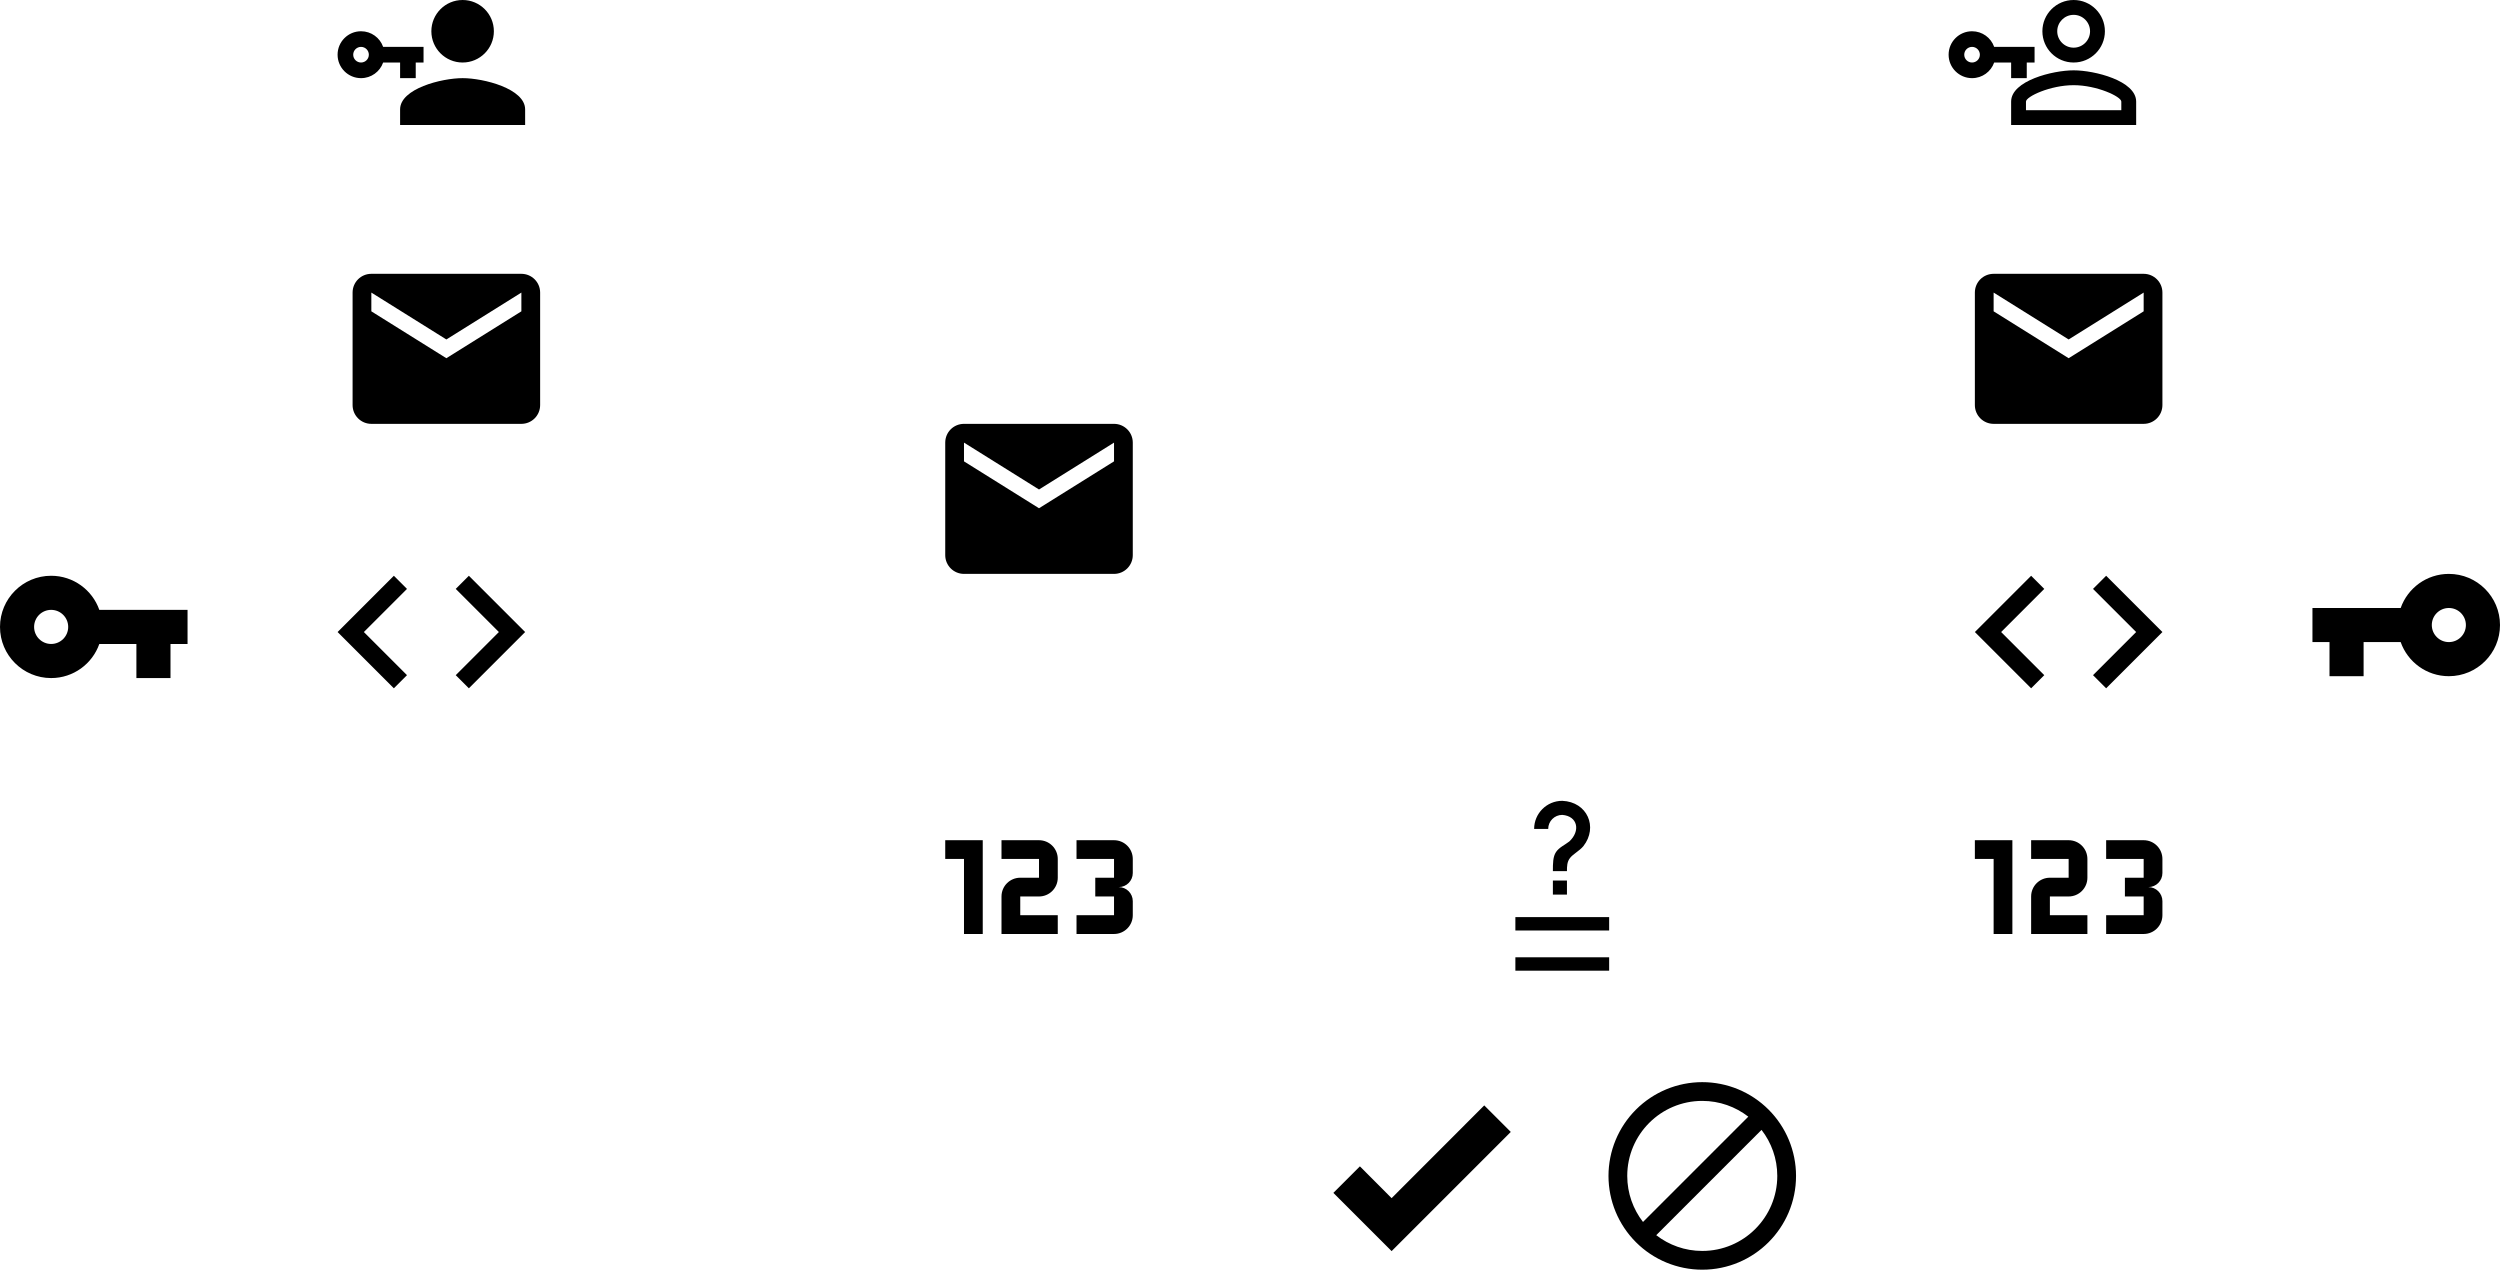
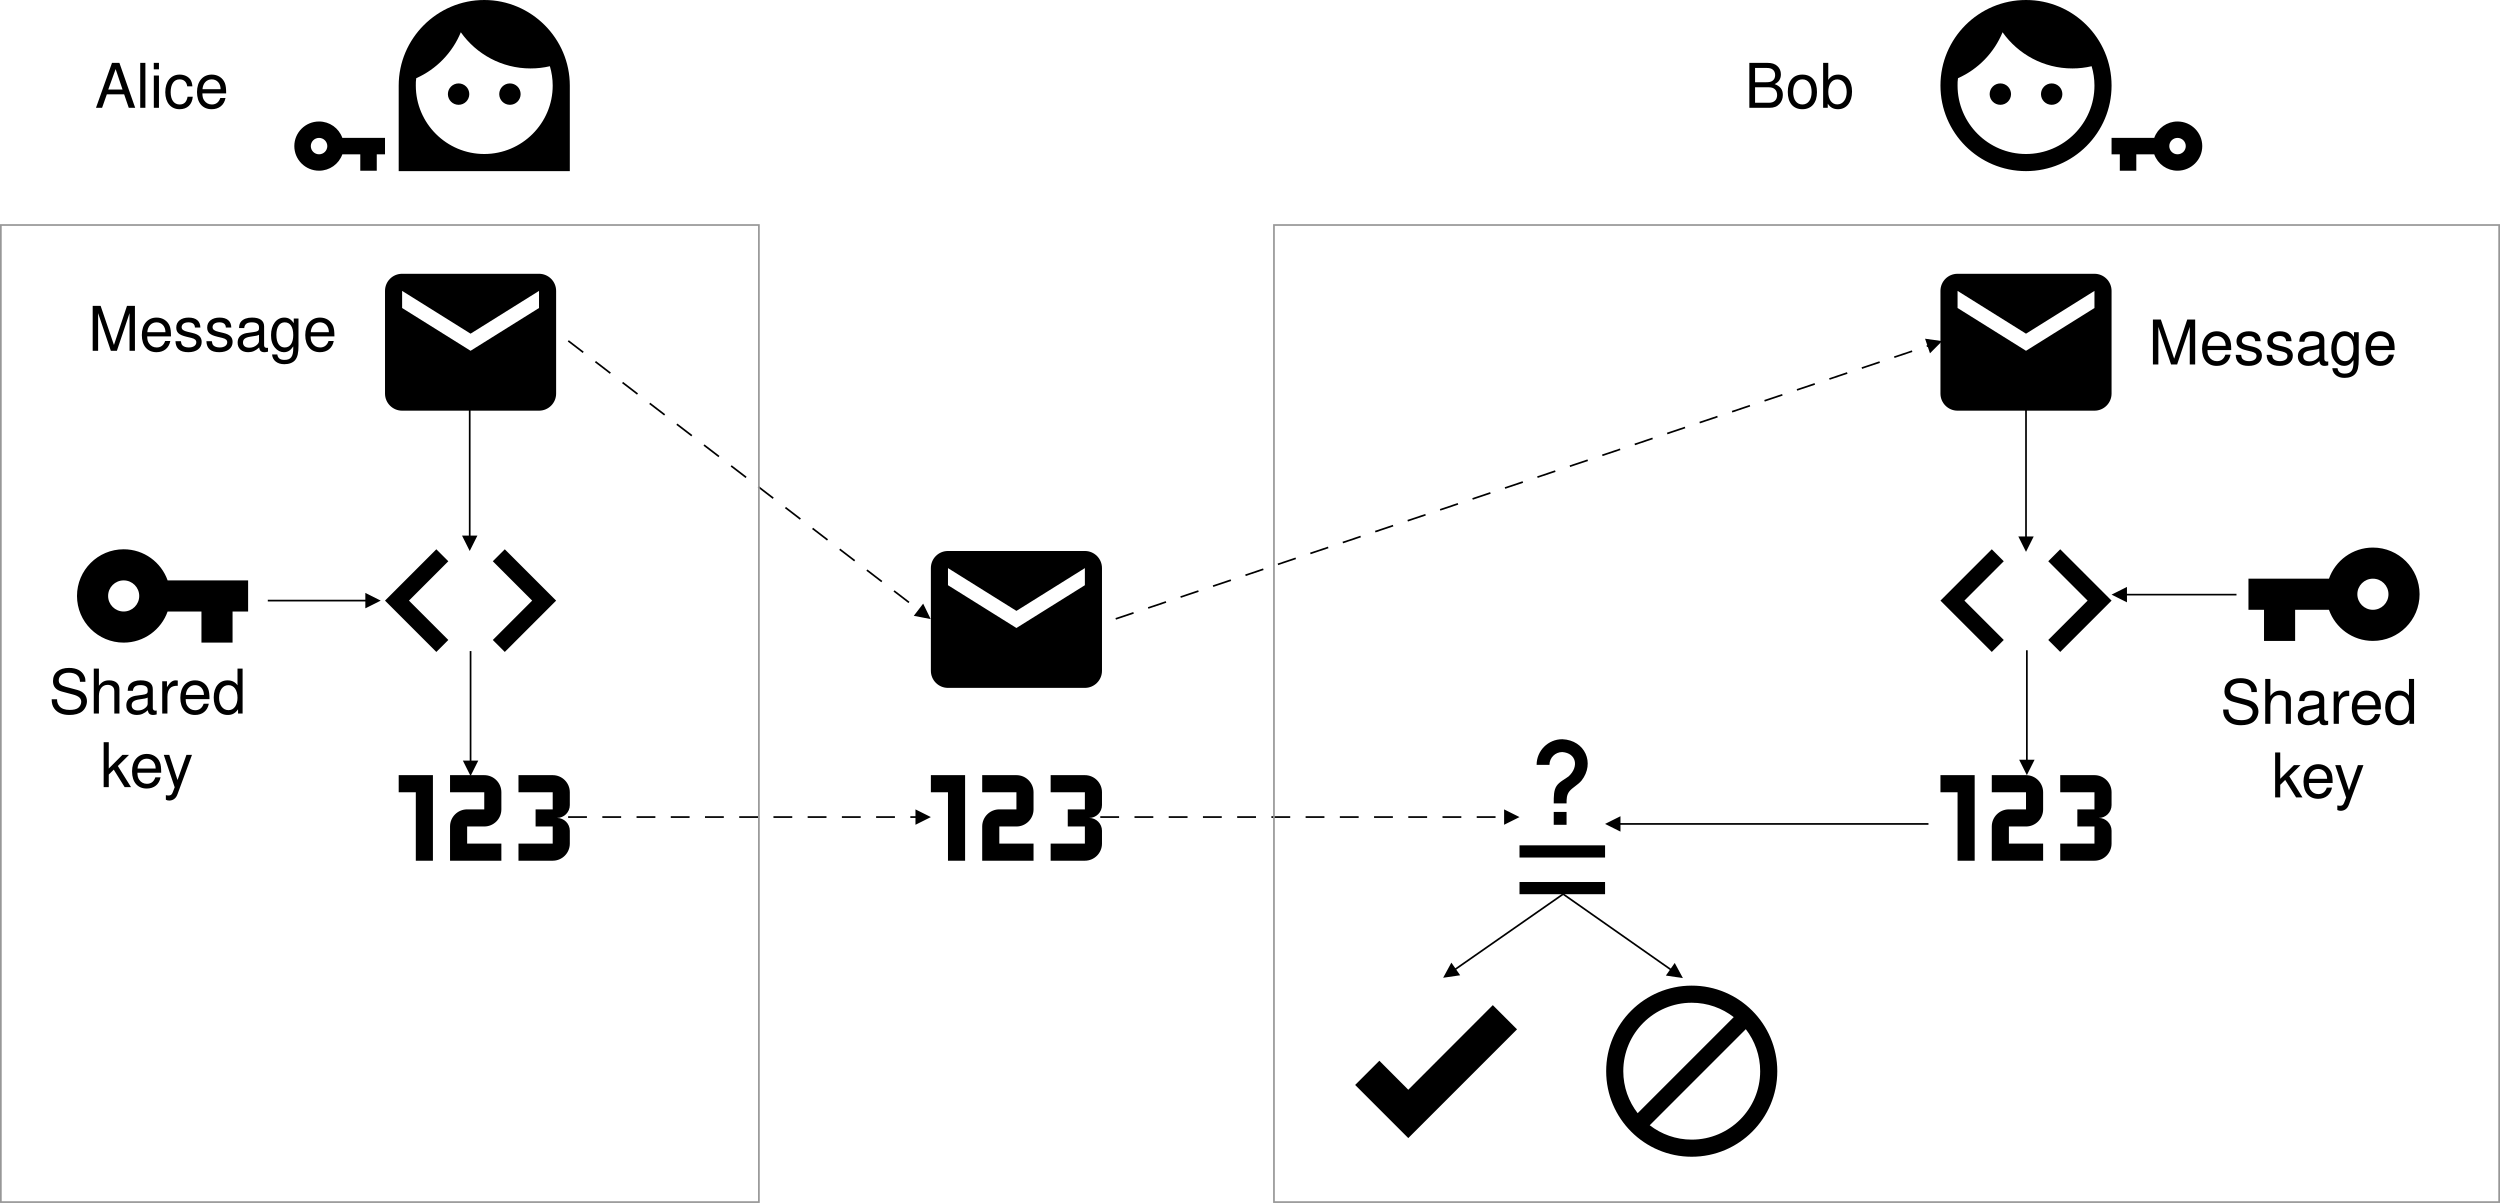
- <svg xmlns="http://www.w3.org/2000/svg" width="1333" height="677" viewBox="0 0 1333 677">
-   <g fill-rule="evenodd">
-     <path fill-rule="nonzero" d="M45.833,25 L45.833,33.333 L41.667,33.333 L41.667,41.667 L33.333,41.667 L33.333,33.333 L24.292,33.333 C22.583,38.208 17.958,41.667 12.5,41.667 C5.596,41.667 0,36.07 0,29.167 C0,22.263 5.596,16.667 12.5,16.667 C17.958,16.667 22.583,20.125 24.292,25 L45.833,25 L45.833,25 Z M12.5,25 C10.199,25 8.333,26.865 8.333,29.167 C8.333,31.468 10.199,33.333 12.5,33.333 C14.801,33.333 16.667,31.468 16.667,29.167 C16.667,26.865 14.801,25 12.5,25 L12.5,25 Z M66.667,41.667 C77.792,41.667 100,47.25 100,58.333 L100,66.667 L33.333,66.667 L33.333,58.333 C33.333,47.25 55.542,41.667 66.667,41.667 L66.667,41.667 Z M66.667,33.333 C57.462,33.333 50,25.871 50,16.667 C50,7.462 57.462,0 66.667,0 C75.871,0 83.333,7.462 83.333,16.667 C83.333,25.871 75.871,33.333 66.667,33.333 Z" transform="translate(180)" />
-     <path fill-rule="nonzero" d="M24.292,25 C22.583,20.125 17.958,16.667 12.5,16.667 C5.596,16.667 0,22.263 0,29.167 C0,36.07 5.596,41.667 12.5,41.667 C17.958,41.667 22.583,38.208 24.292,33.333 L33.333,33.333 L33.333,41.667 L41.667,41.667 L41.667,33.333 L45.833,33.333 L45.833,25 L24.292,25 L24.292,25 Z M12.5,33.333 C10.199,33.333 8.333,31.468 8.333,29.167 C8.333,26.865 10.199,25 12.5,25 C14.801,25 16.667,26.865 16.667,29.167 C16.667,31.468 14.801,33.333 12.5,33.333 L12.5,33.333 Z M66.667,0 C57.462,0 50,7.462 50,16.667 C50,25.871 57.462,33.333 66.667,33.333 C75.871,33.333 83.333,25.871 83.333,16.667 C83.333,7.462 75.871,0 66.667,0 L66.667,0 Z M66.667,25.417 C61.834,25.417 57.917,21.499 57.917,16.667 C57.917,11.834 61.834,7.917 66.667,7.917 C71.5,7.917 75.417,11.833 75.417,16.667 C75.417,21.5 71.5,25.417 66.667,25.417 L66.667,25.417 Z M66.667,37.5 C55.542,37.5 33.333,43.042 33.333,54.167 L33.333,66.667 L100,66.667 L100,54.167 C100,43.042 77.792,37.5 66.667,37.5 L66.667,37.5 Z M92.083,58.75 L41.25,58.75 L41.25,54.167 C41.25,51.5 54.167,45.417 66.667,45.417 C79.042,45.417 92.083,51.5 92.083,54.167 L92.083,58.75 Z" transform="translate(1039)" />
-     <path fill-rule="nonzero" d="M90,20 L50,45 L10,20 L10,10 L50,35 L90,10 L90,20 Z M90,0 L10,0 C4.45,0 0,4.45 0,10 L0,70 C0,75.523 4.477,80 10,80 L90,80 C95.523,80 100,75.523 100,70 L100,10 C100,4.45 95.5,0 90,0 Z" transform="translate(504 226)" />
-     <path fill-rule="nonzero" d="M90,20 L50,45 L10,20 L10,10 L50,35 L90,10 L90,20 Z M90,0 L10,0 C4.45,0 0,4.45 0,10 L0,70 C0,75.523 4.477,80 10,80 L90,80 C95.523,80 100,75.523 100,70 L100,10 C100,4.45 95.5,0 90,0 Z" transform="translate(1053 146)" />
-     <path fill-rule="nonzero" d="M90,20 L50,45 L10,20 L10,10 L50,35 L90,10 L90,20 Z M90,0 L10,0 C4.45,0 0,4.45 0,10 L0,70 C0,75.523 4.477,80 10,80 L90,80 C95.523,80 100,75.523 100,70 L100,10 C100,4.45 95.5,0 90,0 Z" transform="translate(188 146)" />
-     <path fill-rule="nonzero" d="M10,50 L10,10 L0,10 L0,0 L20,0 L20,50 L10,50 L10,50 Z M100,40 C100,45.55 95.5,50 90,50 L70,50 L70,40 L90,40 L90,30 L80,30 L80,20 L90,20 L90,10 L70,10 L70,0 L90,0 C95.523,0 100,4.477 100,10 L100,17.5 C100,21.642 96.642,25 92.5,25 C96.642,25 100,28.358 100,32.5 L100,40 L100,40 Z M60,40 L60,50 L30,50 L30,30 C30,24.45 34.5,20 40,20 L50,20 L50,10 L30,10 L30,0 L50,0 C55.523,0 60,4.477 60,10 L60,20 C60,25.55 55.5,30 50,30 L40,30 L40,40 L60,40 Z" transform="translate(504 448)" />
-     <path fill-rule="nonzero" d="M10,50 L10,10 L0,10 L0,0 L20,0 L20,50 L10,50 L10,50 Z M100,40 C100,45.55 95.5,50 90,50 L70,50 L70,40 L90,40 L90,30 L80,30 L80,20 L90,20 L90,10 L70,10 L70,0 L90,0 C95.523,0 100,4.477 100,10 L100,17.5 C100,21.642 96.642,25 92.5,25 C96.642,25 100,28.358 100,32.5 L100,40 L100,40 Z M60,40 L60,50 L30,50 L30,30 C30,24.45 34.5,20 40,20 L50,20 L50,10 L30,10 L30,0 L50,0 C55.523,0 60,4.477 60,10 L60,20 C60,25.55 55.5,30 50,30 L40,30 L40,40 L60,40 Z" transform="translate(1053 448)" />
-     <path fill-rule="nonzero" d="M63,53 L86,30 L63,7 L70,0 L100,30 L70,60 L63,53 L63,53 Z M37,53 L14,30 L37,7 L30,0 L0,30 L30,60 L37,53 Z" transform="translate(180 307)" />
-     <path fill-rule="nonzero" d="M63,53 L86,30 L63,7 L70,0 L100,30 L70,60 L63,53 L63,53 Z M37,53 L14,30 L37,7 L30,0 L0,30 L30,60 L37,53 Z" transform="translate(1053 307)" />
-     <path fill-rule="nonzero" d="M27.273,36.364 C22.252,36.364 18.182,32.293 18.182,27.273 C18.182,22.252 22.252,18.182 27.273,18.182 C32.293,18.182 36.364,22.252 36.364,27.273 C36.364,32.293 32.293,36.364 27.273,36.364 L27.273,36.364 Z M52.955,18.182 C49.227,7.591 39.136,0 27.273,0 C12.21,0 4.4408921e-16,12.21 4.4408921e-16,27.273 C4.4408921e-16,42.335 12.21,54.545 27.273,54.545 C39.136,54.545 49.227,46.955 52.955,36.364 L72.727,36.364 L72.727,54.545 L90.909,54.545 L90.909,36.364 L100,36.364 L100,18.182 L52.955,18.182 Z" transform="translate(0 307)" />
-     <path fill-rule="nonzero" d="M27.273,36.364 C22.252,36.364 18.182,32.293 18.182,27.273 C18.182,22.252 22.252,18.182 27.273,18.182 C32.293,18.182 36.364,22.252 36.364,27.273 C36.364,32.293 32.293,36.364 27.273,36.364 L27.273,36.364 Z M52.955,18.182 C49.227,7.591 39.136,0 27.273,0 C12.21,0 4.4408921e-16,12.21 4.4408921e-16,27.273 C4.4408921e-16,42.335 12.21,54.545 27.273,54.545 C39.136,54.545 49.227,46.955 52.955,36.364 L72.727,36.364 L72.727,54.545 L90.909,54.545 L90.909,36.364 L100,36.364 L100,18.182 L52.955,18.182 Z" transform="matrix(-1 0 0 1 1333 306)" />
-     <path fill-rule="nonzero" d="M10,42.5 L17.5,42.5 L17.5,50 L10,50 L10,42.5 L10,42.5 Z M15,-4.4408921e-16 C28.375,0.55 34.2,14.05 26.25,24.175 C24.175,26.675 20.825,28.325 19.175,30.425 C17.5,32.5 17.5,35 17.5,37.5 L10,37.5 C10,33.325 10,29.8 11.675,27.3 C13.325,24.8 16.675,23.325 18.75,21.675 C24.8,16.075 23.3,8.15 15,7.5 C10.858,7.5 7.5,10.858 7.5,15 L0,15 C0,6.716 6.716,-4.4408921e-16 15,-4.4408921e-16 Z" transform="translate(818 427)" />
-     <path fill-rule="nonzero" d="M50,7.143 L0,7.143 L0,0 L50,0 L50,7.143 L50,7.143 Z M50,28.571 L0,28.571 L0,21.429 L50,21.429 L50,28.571 Z" transform="translate(808 489)" />
-     <polygon fill-rule="nonzero" points="35 82.1 3.95 51.05 18.1 36.9 35 53.85 84.4 4.4 98.55 18.55" transform="translate(707 585)" />
-     <path fill-rule="nonzero" d="M50,-4.4408921e-16 C63.261,-4.4408921e-16 75.979,5.268 85.355,14.645 C94.732,24.021 100,36.739 100,50 C100,77.614 77.614,100 50,100 C36.739,100 24.021,94.732 14.645,85.355 C5.268,75.979 -4.4408921e-16,63.261 -4.4408921e-16,50 C-4.4408921e-16,36.739 5.268,24.021 14.645,14.645 C24.021,5.268 36.739,-4.4408921e-16 50,-4.4408921e-16 L50,-4.4408921e-16 Z M50,10 C27.909,10 10,27.909 10,50 C10,59.25 13.15,67.75 18.4,74.55 L74.55,18.4 C67.75,13.15 59.25,10 50,10 L50,10 Z M50,90 C72.091,90 90,72.091 90,50 C90,40.75 86.85,32.25 81.6,25.45 L25.45,81.6 C32.25,86.85 40.75,90 50,90 Z" transform="translate(857.647 577)" />
+ <svg xmlns="http://www.w3.org/2000/svg" width="1461" height="703">
+   <g fill="none" fill-rule="evenodd">
+     <path fill="#000" fill-rule="nonzero" d="M634 342l-40 25-40-25v-10l40 25 40-25v10zm0-20h-80c-5.55 0-10 4.45-10 10v60c0 5.523 4.477 10 10 10h80c5.523 0 10-4.477 10-10v-60c0-5.55-4.5-10-10-10zM662.294 357.68l.318.949-10.427 3.504-.318-.948 10.427-3.504zm18.957-6.37l.32.947-10.428 3.505-.318-.948 10.426-3.505zm18.958-6.373l.319.948-10.427 3.505-.318-.948 10.426-3.505zm18.958-6.371l.319.948-10.427 3.504-.319-.948 10.427-3.504zm18.958-6.372l.319.948-10.427 3.504-.319-.948 10.427-3.504zm18.958-6.372l.319.948-10.427 3.505-.319-.948 10.427-3.505zm18.958-6.372l.318.948-10.426 3.505-.319-.948 10.427-3.505zm18.958-6.371l.318.948-10.427 3.504-.318-.948 10.427-3.504zm18.958-6.372l.318.948-10.427 3.504-.318-.948 10.427-3.504zm18.957-6.372l.319.948-10.427 3.505-.318-.948 10.426-3.505zm18.958-6.371l.319.947-10.427 3.505-.318-.948 10.426-3.504zm18.958-6.372l.319.948-10.427 3.504-.319-.948 10.427-3.504zm18.958-6.372l.319.948-10.427 3.504-.319-.947 10.427-3.505zm18.958-6.372l.319.948-10.427 3.505-.319-.948 10.427-3.505zm18.958-6.371l.318.948-10.426 3.504-.319-.948 10.427-3.504zm18.958-6.372l.318.948-10.427 3.504-.318-.948 10.427-3.504zm18.958-6.372l.318.948-10.427 3.505-.318-.948 10.427-3.505zm18.957-6.372l.319.948-10.427 3.505-.318-.948 10.426-3.505zm18.958-6.371l.319.948-10.427 3.504-.318-.948 10.426-3.504zm18.958-6.372l.319.948-10.427 3.504-.319-.948 10.427-3.504zm18.958-6.372l.319.948-10.427 3.505-.319-.948 10.427-3.505zm18.958-6.372l.319.948-10.427 3.505-.319-.948 10.427-3.505zm18.958-6.371l.318.948-10.426 3.504-.319-.948 10.427-3.504zm18.958-6.372l.318.948-10.427 3.504-.318-.948 10.427-3.504zm18.958-6.372l.318.948-10.427 3.505-.318-.948 10.427-3.505zm7.726-6.817l9.965 1.399-7.097 7.133-1.275-3.793-.47.159-.318-.948.469-.158-1.274-3.792z" />
+     <path fill="#000" fill-rule="nonzero" d="M1224 180l-40 25-40-25v-10l40 25 40-25v10zm0-20h-80c-5.55 0-10 4.45-10 10v60c0 5.523 4.477 10 10 10h80c5.523 0 10-4.477 10-10v-60c0-5.55-4.5-10-10-10zM315 180l-40 25-40-25v-10l40 25 40-25v10zm0-20h-80c-5.55 0-10 4.45-10 10v60c0 5.523 4.477 10 10 10h80c5.523 0 10-4.477 10-10v-60c0-5.55-4.5-10-10-10z" />
+     <path fill="#000" fill-rule="nonzero" d="M539.498 352.754l4.399 9.05-9.88-1.911 5.481-7.139zm-16.726-7.799l8.725 6.699-.61.793-8.724-6.699.609-.793zm-15.864-12.18l8.725 6.7-.609.792-8.725-6.698.61-.794zm-15.864-12.18l8.725 6.7-.609.793-8.725-6.7.61-.792zm-15.863-12.179l8.725 6.699-.61.793-8.724-6.699.609-.793zm-15.864-12.18l8.725 6.7-.609.792-8.725-6.698.61-.794zm-15.864-12.18l8.725 6.7-.609.793-8.725-6.7.61-.792zm-15.863-12.179l8.725 6.699-.61.793-8.724-6.699.609-.793zm-15.864-12.18l8.725 6.7-.609.792-8.725-6.699.61-.793zm-15.863-12.18l8.725 6.7-.61.793-8.724-6.7.609-.792zm-15.864-12.18l8.725 6.7-.61.793-8.724-6.699.609-.793zm-15.864-12.179l8.725 6.7-.609.792-8.725-6.699.61-.793zm-15.863-12.18l8.725 6.7-.61.793-8.724-6.7.609-.792zm-15.864-12.18l8.725 6.7-.61.793-8.724-6.699.609-.793zM275 239v74h4l-4.5 9-4.5-9h4v-74h1zm909.5.5v74h4l-4.5 9-4.5-9h4v-74h1zM243 503v-40h-10v-10h20v50h-10zm90-10c0 5.55-4.5 10-10 10h-20v-10h20v-10h-10v-10h10v-10h-20v-10h20c5.523 0 10 4.477 10 10v7.5a7.5 7.5 0 0 1-7.5 7.5 7.5 7.5 0 0 1 7.5 7.5v7.5zm-40 0v10h-30v-20c0-5.55 4.5-10 10-10h10v-10h-20v-10h20c5.523 0 10 4.477 10 10v10c0 5.55-4.5 10-10 10h-10v10h20z" />
+     <path fill="#000" fill-rule="nonzero" d="M535 473l9 4.5-9 4.5v-4h-3v-1h3v-4zm-192 4v1h-11v-1h11zm20 0v1h-11v-1h11zm20 0v1h-11v-1h11zm20 0v1h-11v-1h11zm20 0v1h-11v-1h11zm20 0v1h-11v-1h11zm20 0v1h-11v-1h11zm20 0v1h-11v-1h11zm20 0v1h-11v-1h11zm20 0v1h-11v-1h11zM554 503v-40h-10v-10h20v50h-10zm90-10c0 5.55-4.5 10-10 10h-20v-10h20v-10h-10v-10h10v-10h-20v-10h20c5.523 0 10 4.477 10 10v7.5a7.5 7.5 0 0 1-7.5 7.5 7.5 7.5 0 0 1 7.5 7.5v7.5zm-40 0v10h-30v-20c0-5.55 4.5-10 10-10h10v-10h-20v-10h20c5.523 0 10 4.477 10 10v10c0 5.55-4.5 10-10 10h-10v10h20z" />
+     <path fill="#000" fill-rule="nonzero" d="M879 473l9 4.5-9 4.5v-9zm-225 4v1h-11v-1h11zm20 0v1h-11v-1h11zm20 0v1h-11v-1h11zm20 0v1h-11v-1h11zm20 0v1h-11v-1h11zm20 0v1h-11v-1h11zm20 0v1h-11v-1h11zm20 0v1h-11v-1h11zm20 0v1h-11v-1h11zm20 0v1h-11v-1h11zm20 0v1h-11v-1h11zm20 0v1h-11v-1h11zM1144 503v-40h-10v-10h20v50h-10zm90-10c0 5.55-4.5 10-10 10h-20v-10h20v-10h-10v-10h10v-10h-20v-10h20c5.523 0 10 4.477 10 10v7.5a7.5 7.5 0 0 1-7.5 7.5 7.5 7.5 0 0 1 7.5 7.5v7.5zm-40 0v10h-30v-20c0-5.55 4.5-10 10-10h10v-10h-20v-10h20c5.523 0 10 4.477 10 10v10c0 5.55-4.5 10-10 10h-10v10h20zM947 477v4h180v1H947v4l-9-4.5 9-4.5zM288 374l23-23-23-23 7-7 30 30-30 30-7-7zm-26 0l-23-23 23-23-7-7-30 30 30 30 7-7zM1197 374l23-23-23-23 7-7 30 30-30 30-7-7zm-26 0l-23-23 23-23-7-7-30 30 30 30 7-7zM1185 380v64h4l-4.5 9-4.5-9h4v-64h1zm-909.5.5v64h4l-4.5 9-4.5-9h4v-64h1zM72.273 357.364a9.09 9.09 0 1 1 0-18.182 9.09 9.09 0 0 1 0 18.182zm25.682-18.182C94.227 328.59 84.136 321 72.273 321 57.21 321 45 333.21 45 348.273c0 15.062 12.21 27.272 27.273 27.272 11.863 0 21.954-7.59 25.682-18.181h19.772v18.181h18.182v-18.181H145v-18.182H97.955zM186.455 90.174c-2.661 0-4.819-2.147-4.819-4.794s2.158-4.793 4.819-4.793c2.66 0 4.818 2.146 4.818 4.793 0 2.647-2.157 4.794-4.818 4.794zm13.61-9.587A14.427 14.427 0 0 0 186.456 71C178.472 71 172 77.438 172 85.38c0 7.942 6.472 14.38 14.455 14.38a14.427 14.427 0 0 0 13.61-9.586h10.48v9.586h9.637v-9.586H225v-9.587h-24.934zM1386.727 356.364a9.09 9.09 0 1 0 0-18.182 9.09 9.09 0 0 0 0 18.182zm-25.682-18.182c3.728-10.591 13.819-18.182 25.682-18.182 15.063 0 27.273 12.21 27.273 27.273 0 15.062-12.21 27.272-27.273 27.272-11.863 0-21.954-7.59-25.682-18.181h-19.772v18.181h-18.182v-18.181H1314v-18.182h47.045zM1243 343v4h64v1h-64v4l-9-4.5 9-4.5zM908 474.5h7.5v7.5H908v-7.5zm5-42.5c13.375.55 19.2 14.05 11.25 24.175-2.075 2.5-5.425 4.15-7.075 6.25C915.5 464.5 915.5 467 915.5 469.5H908c0-4.175 0-7.7 1.675-10.2 1.65-2.5 5-3.975 7.075-5.625 6.05-5.6 4.55-13.525-3.75-14.175a7.5 7.5 0 0 0-7.5 7.5H898c0-8.284 6.716-15 15-15zM938 501.143h-50V494h50v7.143zm0 21.428h-50v-7.142h50v7.142z" />
+     <path fill="#000" fill-rule="nonzero" d="M913.378 521.804l63.036 44.219 2.298-3.274 4.783 8.852-9.952-1.484 2.297-3.275-63.036-44.22.574-.818z" />
+     <path fill="#000" fill-rule="nonzero" d="M913.624 521.804l.572.82-63.159 44.044 2.288 3.282-9.956 1.457 4.808-8.84 2.288 3.281 63.16-44.044zM823 665.1l-31.05-31.05 14.15-14.15 16.9 16.95 49.4-49.45 14.15 14.15zM988.647 576a50 50 0 0 1 50 50c0 27.614-22.386 50-50 50a50 50 0 0 1 0-100zm0 10c-22.091 0-40 17.909-40 40 0 9.25 3.15 17.75 8.4 24.55l56.15-56.15c-6.8-5.25-15.3-8.4-24.55-8.4zm0 80c22.091 0 40-17.909 40-40 0-9.25-3.15-17.75-8.4-24.55l-56.15 56.15c6.8 5.25 15.3 8.4 24.55 8.4zM291.75 55c0-3.45 2.8-6.25 6.25-6.25s6.25 2.8 6.25 6.25-2.8 6.25-6.25 6.25-6.25-2.8-6.25-6.25zM333 50v50H233V50c0-27.5 22.5-50 50-50s50 22.5 50 50zm-90 0c0 22.05 17.95 40 40 40s40-17.95 40-40c0-3.95-.6-7.75-1.65-11.3-3.6.85-7.35 1.3-11.25 1.3-16.85 0-31.75-8.35-40.8-21.15-4.9 11.95-14.25 21.6-26.05 26.85-.25 1.4-.25 2.85-.25 4.3zm25 11.25c3.45 0 6.25-2.8 6.25-6.25s-2.8-6.25-6.25-6.25-6.25 2.8-6.25 6.25 2.8 6.25 6.25 6.25zM1169 48.75a6.25 6.25 0 1 0 0 12.5 6.25 6.25 0 0 0 0-12.5zm30 0a6.25 6.25 0 1 0 0 12.5 6.25 6.25 0 0 0 0-12.5zM1184 0c-27.614 0-50 22.386-50 50a50 50 0 1 0 50-50zm0 90c-22.05 0-40-17.95-40-40 0-1.45 0-2.9.25-4.3 11.8-5.25 21.15-14.9 26.05-26.85 9.05 12.8 23.95 21.15 40.8 21.15 3.9 0 7.65-.45 11.25-1.3A39.83 39.83 0 0 1 1224 50c0 22.05-17.95 40-40 40zM1272.545 90.174c2.661 0 4.819-2.147 4.819-4.794s-2.158-4.793-4.819-4.793c-2.66 0-4.818 2.146-4.818 4.793 0 2.647 2.157 4.794 4.818 4.794zm-13.61-9.587a14.427 14.427 0 0 1 13.61-9.587c7.983 0 14.455 6.438 14.455 14.38 0 7.942-6.472 14.38-14.455 14.38a14.427 14.427 0 0 1-13.61-9.586h-10.48v9.586h-9.637v-9.586H1234v-9.587h24.934z" />
+     <path stroke="#979797" d="M.5 131.5h443v571H.5zM744.5 131.5h716v571h-716z" />
+     <path fill="#000" fill-rule="nonzero" d="M213.5 346.5l9 4.5-9 4.5v-4h-57v-1h57v-4z" />
+     <text fill="#000" font-family="Helvetica" font-size="36" x="55.485" y="63">Alice</text>
+     <text fill="#000" font-family="Helvetica" font-size="36" x="1019.473" y="63">Bob</text>
+     <text fill="#000" font-family="Helvetica" font-size="36" x="28.457" y="417">Shared</text>
+     <text fill="#000" font-family="Helvetica" font-size="36" x="58.489" y="460">key</text>
+     <text fill="#000" font-family="Helvetica" font-size="36" x="1297.457" y="423">Shared</text>
+     <text fill="#000" font-family="Helvetica" font-size="36" x="1327.489" y="466">key</text>
+     <text fill="#000" font-family="Helvetica" font-size="36" x="51.463" y="205">Message</text>
+     <text fill="#000" font-family="Helvetica" font-size="36" x="1255.463" y="213">Message</text>
  </g>
</svg>
